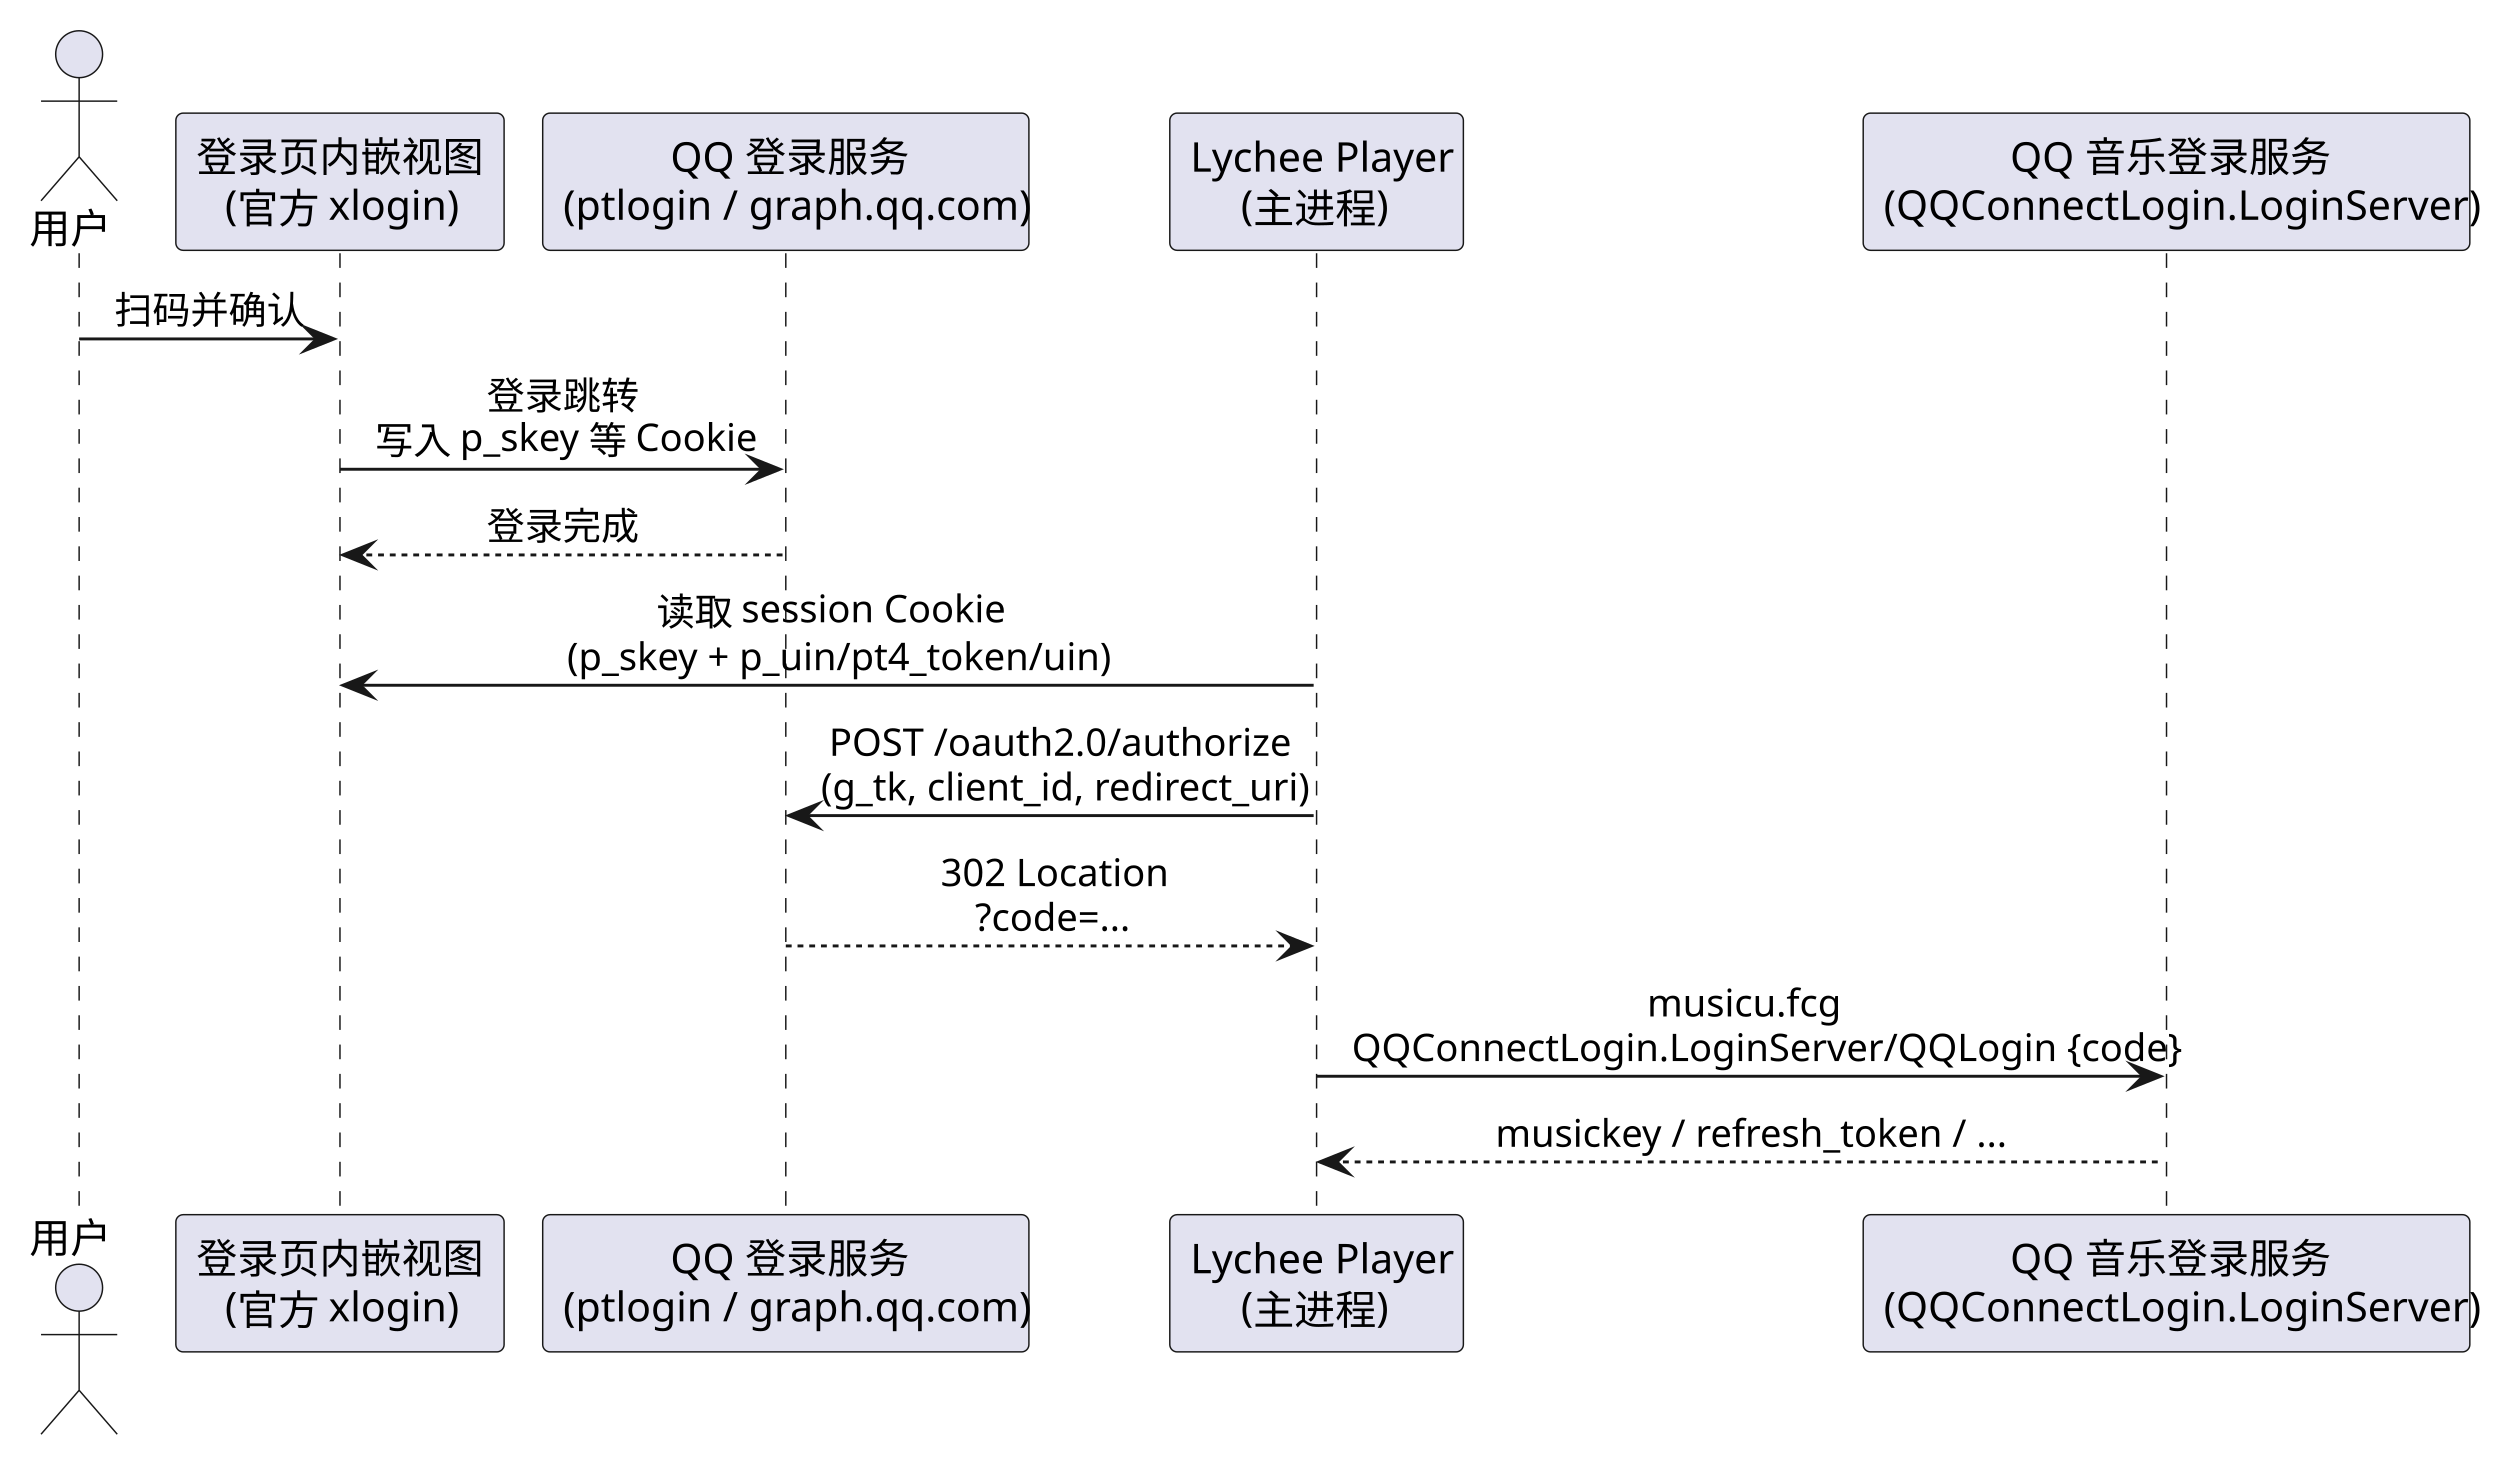
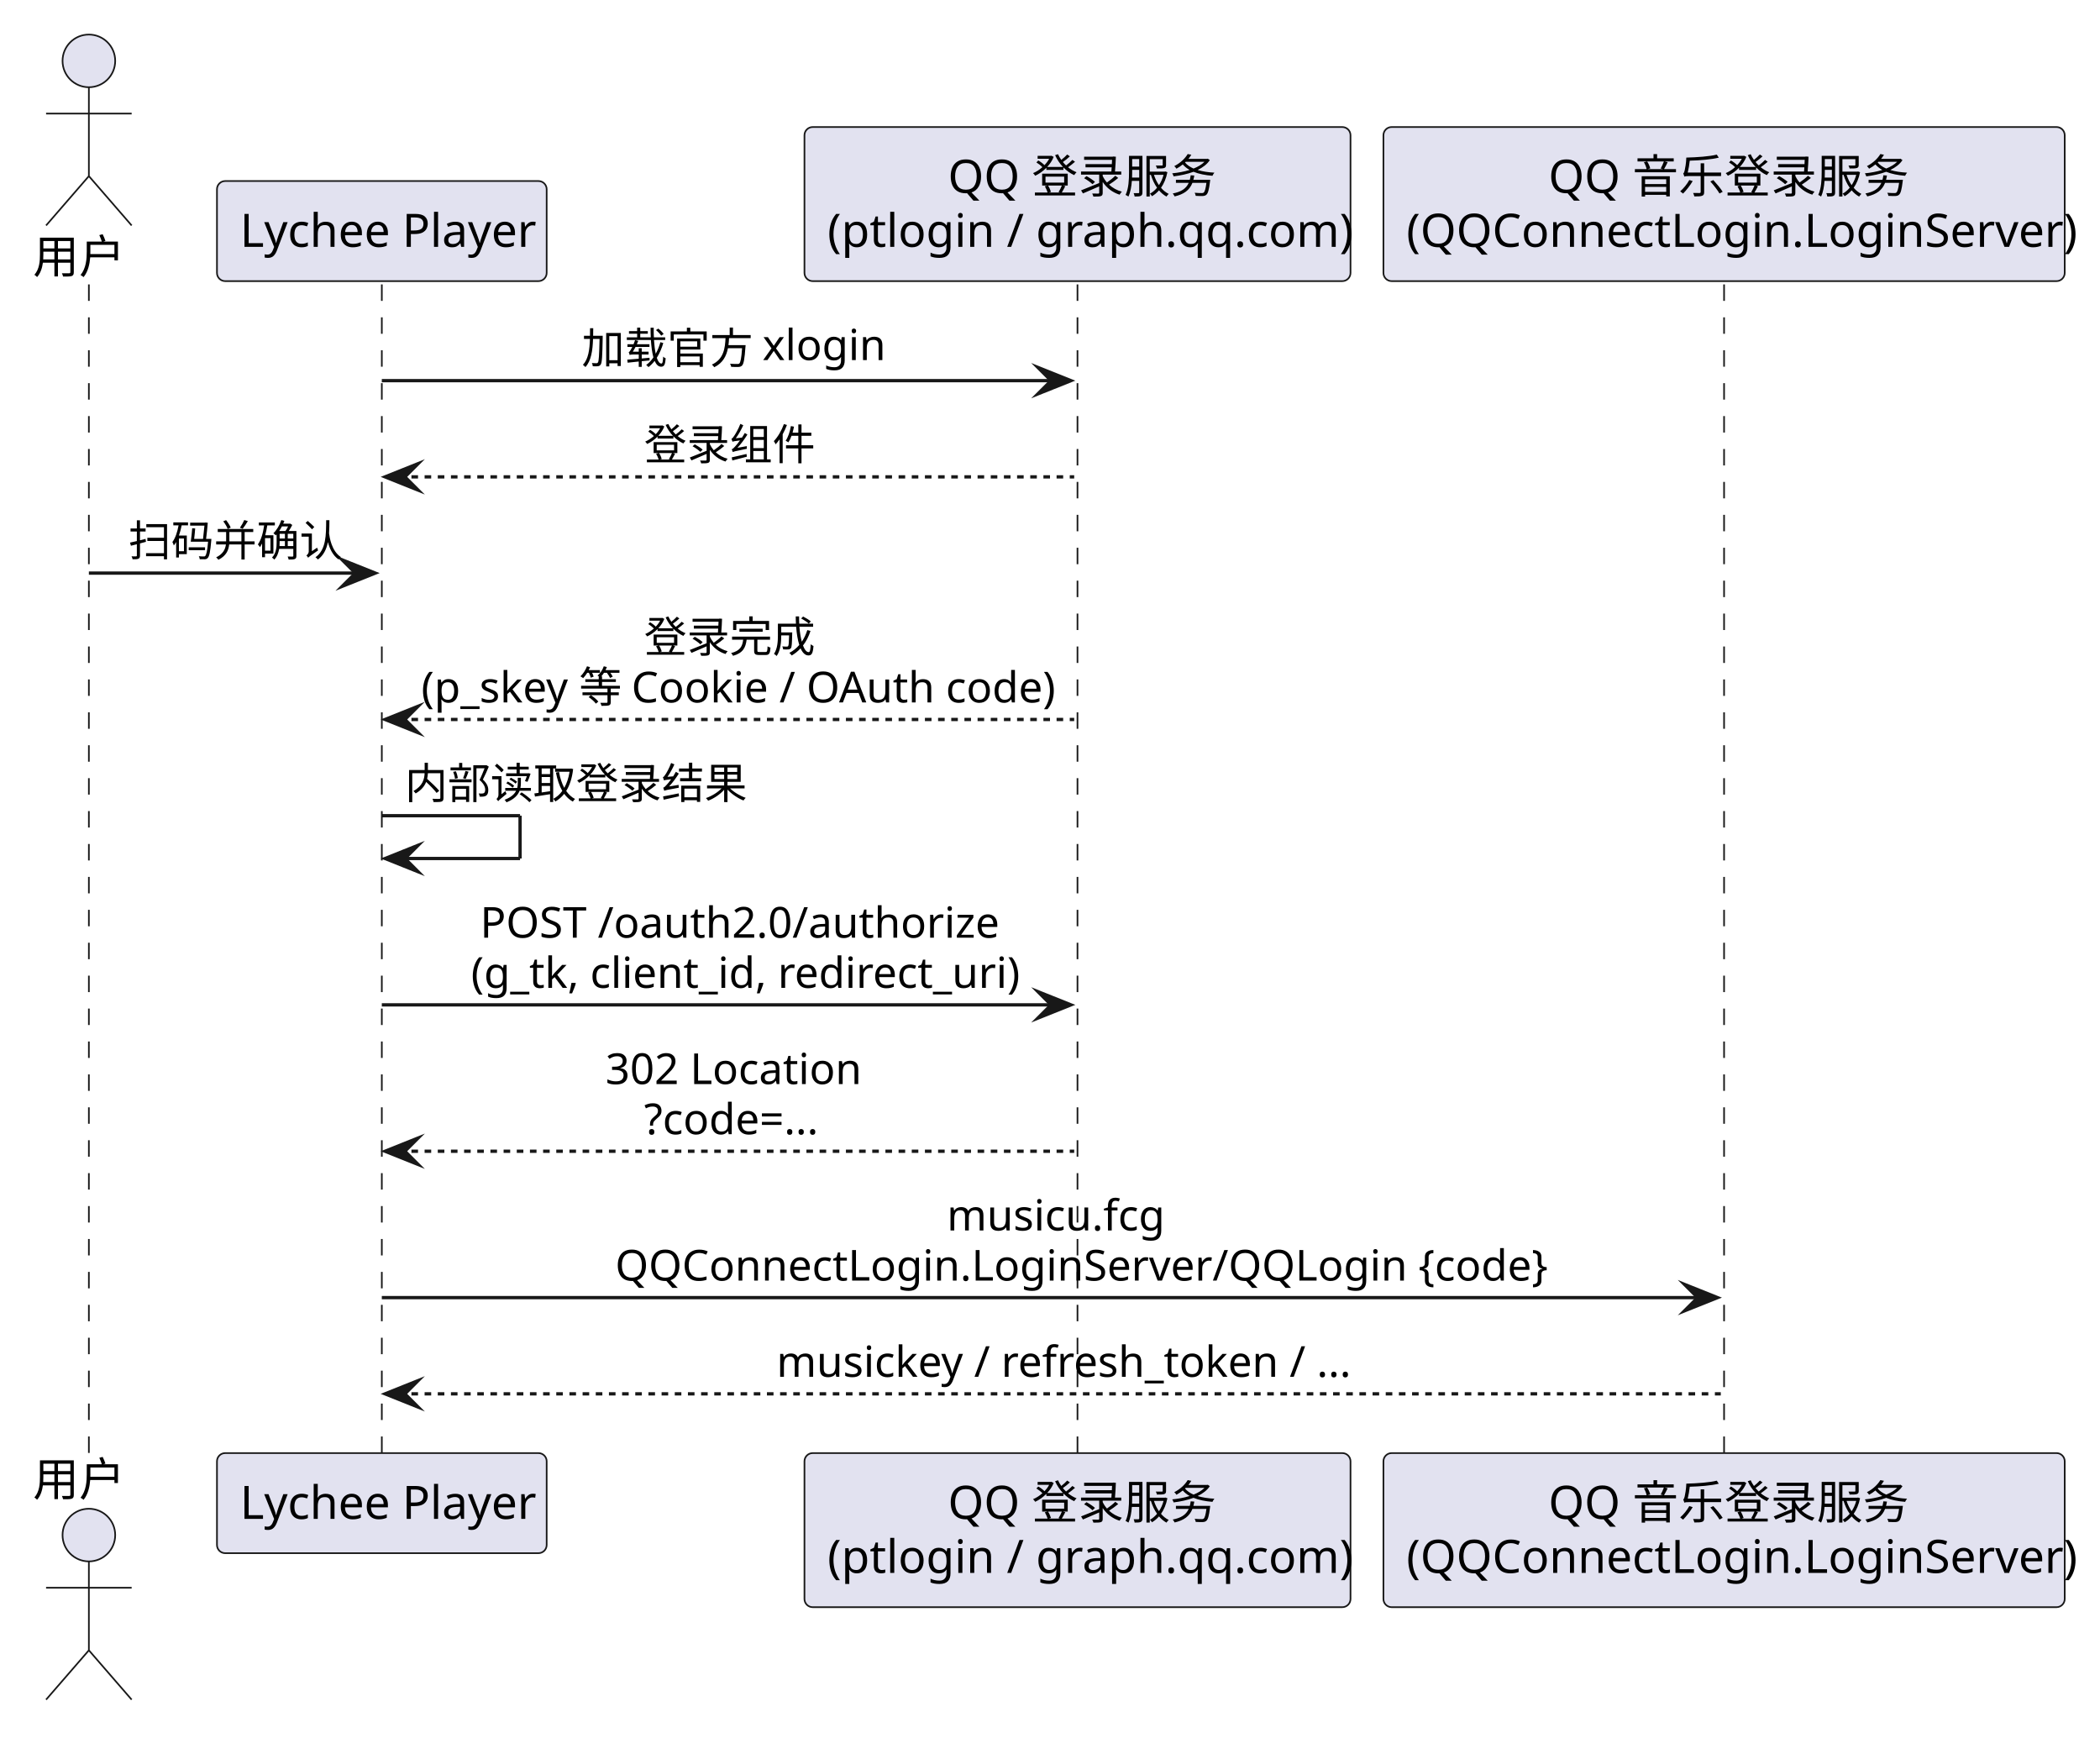
- <svg xmlns="http://www.w3.org/2000/svg" version="1.1" data-diagram-type="SEQUENCE" style="width:853px;height:501px;background:#FFFFFF;" width="853px" height="501px" viewBox="0 0 853 501" zoomAndPan="magnify" preserveAspectRatio="none" contentStyleType="text/css">
+ <svg xmlns="http://www.w3.org/2000/svg" version="1.1" data-diagram-type="SEQUENCE" style="width:638px;height:528px;background:#FFFFFF;" width="638px" height="528px" viewBox="0 0 638 528" zoomAndPan="magnify" preserveAspectRatio="none" contentStyleType="text/css">
  <defs />
  <g font-family="sans-serif" lengthAdjust="spacing">
    <g>
-       <rect x="23.5" y="86.406" width="8" height="328.047" fill="#000" fill-opacity="0" />
-       <line x1="27" y1="86.406" x2="27" y2="414.453" style="stroke:#181818;stroke-width:0.5;stroke-dasharray:5,5;" />
+       <rect x="23.5" y="86.406" width="8" height="355.047" fill="#000" fill-opacity="0" />
+       <line x1="27" y1="86.406" x2="27" y2="441.453" style="stroke:#181818;stroke-width:0.5;stroke-dasharray:5,5;" />
    </g>
    <g>
-       <rect x="112.5" y="86.406" width="8" height="328.047" fill="#000" fill-opacity="0" />
-       <line x1="116" y1="86.406" x2="116" y2="414.453" style="stroke:#181818;stroke-width:0.5;stroke-dasharray:5,5;" />
+       <rect x="112.5" y="86.406" width="8" height="355.047" fill="#000" fill-opacity="0" />
+       <line x1="116" y1="86.406" x2="116" y2="441.453" style="stroke:#181818;stroke-width:0.5;stroke-dasharray:5,5;" />
    </g>
    <g>
-       <rect x="264.615" y="86.406" width="8" height="328.047" fill="#000" fill-opacity="0" />
-       <line x1="268.115" y1="86.406" x2="268.115" y2="414.453" style="stroke:#181818;stroke-width:0.5;stroke-dasharray:5,5;" />
+       <rect x="323.851" y="86.406" width="8" height="355.047" fill="#000" fill-opacity="0" />
+       <line x1="327.351" y1="86.406" x2="327.351" y2="441.453" style="stroke:#181818;stroke-width:0.5;stroke-dasharray:5,5;" />
    </g>
    <g>
-       <rect x="445.719" y="86.406" width="8" height="328.047" fill="#000" fill-opacity="0" />
-       <line x1="449.219" y1="86.406" x2="449.219" y2="414.453" style="stroke:#181818;stroke-width:0.5;stroke-dasharray:5,5;" />
-     </g>
-     <g>
-       <rect x="735.718" y="86.406" width="8" height="328.047" fill="#000" fill-opacity="0" />
-       <line x1="739.218" y1="86.406" x2="739.218" y2="414.453" style="stroke:#181818;stroke-width:0.5;stroke-dasharray:5,5;" />
+       <rect x="520.291" y="86.406" width="8" height="355.047" fill="#000" fill-opacity="0" />
+       <line x1="523.791" y1="86.406" x2="523.791" y2="441.453" style="stroke:#181818;stroke-width:0.5;stroke-dasharray:5,5;" />
    </g>
    <text x="10" y="82.988" fill="#000" font-size="14" textLength="28">用户</text>
    <ellipse cx="27" cy="18.5" rx="8" ry="8" fill="#E2E2F0" style="stroke:#181818;stroke-width:0.5;" />
    <path d="M27,26.5 L27,53.5 M14,34.5 L40,34.5 M27,53.5 L14,68.5 M27,53.5 L40,68.5" style="stroke:#181818;stroke-width:0.5;" fill="none" />
-     <rect x="60" y="38.594" width="112" height="46.813" fill="#E2E2F0" style="stroke:#181818;stroke-width:0.5;" rx="2.5" ry="2.5" />
-     <text x="67" y="58.582" fill="#000" font-size="14" textLength="98">登录页内嵌视图</text>
-     <text x="76.765" y="74.988" fill="#000" font-size="14" textLength="78.47">(官方 xlogin)</text>
-     <rect x="185.168" y="38.594" width="165.895" height="46.813" fill="#E2E2F0" style="stroke:#181818;stroke-width:0.5;" rx="2.5" ry="2.5" />
-     <text x="228.747" y="58.582" fill="#000" font-size="14" textLength="78.736">QQ 登录服务</text>
-     <text x="192.168" y="74.988" fill="#000" font-size="14" textLength="151.895">(ptlogin / graph.qq.com)</text>
-     <rect x="399.136" y="38.594" width="100.167" height="46.813" fill="#E2E2F0" style="stroke:#181818;stroke-width:0.5;" rx="2.5" ry="2.5" />
-     <text x="406.136" y="58.582" fill="#000" font-size="14" textLength="86.167">Lychee Player</text>
-     <text x="423.386" y="74.988" fill="#000" font-size="14" textLength="51.666">(主进程)</text>
-     <rect x="635.725" y="38.594" width="206.985" height="46.813" fill="#E2E2F0" style="stroke:#181818;stroke-width:0.5;" rx="2.5" ry="2.5" />
-     <text x="685.85" y="58.582" fill="#000" font-size="14" textLength="106.736">QQ 音乐登录服务</text>
-     <text x="642.725" y="74.988" fill="#000" font-size="14" textLength="192.985">(QQConnectLogin.LoginServer)</text>
-     <text x="10" y="427.441" fill="#000" font-size="14" textLength="28">用户</text>
-     <ellipse cx="27" cy="439.359" rx="8" ry="8" fill="#E2E2F0" style="stroke:#181818;stroke-width:0.5;" />
-     <path d="M27,447.359 L27,474.359 M14,455.359 L40,455.359 M27,474.359 L14,489.359 M27,474.359 L40,489.359" style="stroke:#181818;stroke-width:0.5;" fill="none" />
-     <rect x="60" y="414.453" width="112" height="46.813" fill="#E2E2F0" style="stroke:#181818;stroke-width:0.5;" rx="2.5" ry="2.5" />
-     <text x="67" y="434.441" fill="#000" font-size="14" textLength="98">登录页内嵌视图</text>
-     <text x="76.765" y="450.848" fill="#000" font-size="14" textLength="78.47">(官方 xlogin)</text>
-     <rect x="185.168" y="414.453" width="165.895" height="46.813" fill="#E2E2F0" style="stroke:#181818;stroke-width:0.5;" rx="2.5" ry="2.5" />
-     <text x="228.747" y="434.441" fill="#000" font-size="14" textLength="78.736">QQ 登录服务</text>
-     <text x="192.168" y="450.848" fill="#000" font-size="14" textLength="151.895">(ptlogin / graph.qq.com)</text>
-     <rect x="399.136" y="414.453" width="100.167" height="46.813" fill="#E2E2F0" style="stroke:#181818;stroke-width:0.5;" rx="2.5" ry="2.5" />
-     <text x="406.136" y="434.441" fill="#000" font-size="14" textLength="86.167">Lychee Player</text>
-     <text x="423.386" y="450.848" fill="#000" font-size="14" textLength="51.666">(主进程)</text>
-     <rect x="635.725" y="414.453" width="206.985" height="46.813" fill="#E2E2F0" style="stroke:#181818;stroke-width:0.5;" rx="2.5" ry="2.5" />
-     <text x="685.85" y="434.441" fill="#000" font-size="14" textLength="106.736">QQ 音乐登录服务</text>
-     <text x="642.725" y="450.848" fill="#000" font-size="14" textLength="192.985">(QQConnectLogin.LoginServer)</text>
-     <polygon points="104,111.641,114,115.641,104,119.641,108,115.641" fill="#181818" style="stroke:#181818;stroke-width:1;stroke-linejoin:miter;stroke-miterlimit:10;" />
-     <line x1="27" y1="115.641" x2="110" y2="115.641" style="stroke:#181818;stroke-width:1;" />
-     <text x="39" y="110.467" fill="#000" font-size="13" textLength="65">扫码并确认</text>
-     <polygon points="256.115,156.109,266.115,160.109,256.115,164.109,260.115,160.109" fill="#181818" style="stroke:#181818;stroke-width:1;stroke-linejoin:miter;stroke-miterlimit:10;" />
-     <line x1="116" y1="160.109" x2="262.115" y2="160.109" style="stroke:#181818;stroke-width:1;" />
-     <text x="166.057" y="139.701" fill="#000" font-size="13" textLength="52">登录跳转</text>
-     <text x="128" y="154.936" fill="#000" font-size="13" textLength="128.115">写入 p_skey 等 Cookie</text>
-     <polygon points="127,185.344,117,189.344,127,193.344,123,189.344" fill="#181818" style="stroke:#181818;stroke-width:1;stroke-linejoin:miter;stroke-miterlimit:10;" />
-     <line x1="121" y1="189.344" x2="267.115" y2="189.344" style="stroke:#181818;stroke-width:1;stroke-dasharray:2,2;" />
-     <text x="166.057" y="184.17" fill="#000" font-size="13" textLength="52">登录完成</text>
-     <polygon points="127,229.813,117,233.813,127,237.813,123,233.813" fill="#181818" style="stroke:#181818;stroke-width:1;stroke-linejoin:miter;stroke-miterlimit:10;" />
-     <line x1="121" y1="233.813" x2="448.219" y2="233.813" style="stroke:#181818;stroke-width:1;" />
-     <text x="224.03" y="213.404" fill="#000" font-size="13" textLength="117.159">读取 session Cookie</text>
-     <text x="193.476" y="228.639" fill="#000" font-size="13" textLength="178.268">(p_skey + p_uin/pt4_token/uin)</text>
-     <polygon points="279.115,274.281,269.115,278.281,279.115,282.281,275.115,278.281" fill="#181818" style="stroke:#181818;stroke-width:1;stroke-linejoin:miter;stroke-miterlimit:10;" />
-     <line x1="273.115" y1="278.281" x2="448.219" y2="278.281" style="stroke:#181818;stroke-width:1;" />
-     <text x="282.841" y="257.873" fill="#000" font-size="13" textLength="151.652">POST /oauth2.0/authorize</text>
-     <text x="280.115" y="273.107" fill="#000" font-size="13" textLength="157.104">(g_tk, client_id, redirect_uri)</text>
-     <polygon points="437.219,318.75,447.219,322.75,437.219,326.75,441.219,322.75" fill="#181818" style="stroke:#181818;stroke-width:1;stroke-linejoin:miter;stroke-miterlimit:10;" />
-     <line x1="268.115" y1="322.75" x2="443.219" y2="322.75" style="stroke:#181818;stroke-width:1;stroke-dasharray:2,2;" />
-     <text x="320.946" y="302.342" fill="#000" font-size="13" textLength="75.442">302 Location</text>
-     <text x="332.664" y="317.576" fill="#000" font-size="13" textLength="52.006">?code=...</text>
-     <polygon points="727.218,363.219,737.218,367.219,727.218,371.219,731.218,367.219" fill="#181818" style="stroke:#181818;stroke-width:1;stroke-linejoin:miter;stroke-miterlimit:10;" />
-     <line x1="449.219" y1="367.219" x2="733.218" y2="367.219" style="stroke:#181818;stroke-width:1;" />
-     <text x="561.988" y="346.811" fill="#000" font-size="13" textLength="64.46">musicu.fcg</text>
-     <text x="461.219" y="362.045" fill="#000" font-size="13" textLength="265.999">QQConnectLogin.LoginServer/QQLogin {code}</text>
-     <polygon points="460.219,392.453,450.219,396.453,460.219,400.453,456.219,396.453" fill="#181818" style="stroke:#181818;stroke-width:1;stroke-linejoin:miter;stroke-miterlimit:10;" />
-     <line x1="454.219" y1="396.453" x2="738.218" y2="396.453" style="stroke:#181818;stroke-width:1;stroke-dasharray:2,2;" />
-     <text x="510.236" y="391.279" fill="#000" font-size="13" textLength="167.965">musickey / refresh_token / ...</text>
+     <rect x="65.917" y="55" width="100.167" height="30.406" fill="#E2E2F0" style="stroke:#181818;stroke-width:0.5;" rx="2.5" ry="2.5" />
+     <text x="72.917" y="74.988" fill="#000" font-size="14" textLength="86.167">Lychee Player</text>
+     <rect x="244.404" y="38.594" width="165.895" height="46.813" fill="#E2E2F0" style="stroke:#181818;stroke-width:0.5;" rx="2.5" ry="2.5" />
+     <text x="287.983" y="58.582" fill="#000" font-size="14" textLength="78.736">QQ 登录服务</text>
+     <text x="251.404" y="74.988" fill="#000" font-size="14" textLength="151.895">(ptlogin / graph.qq.com)</text>
+     <rect x="420.298" y="38.594" width="206.985" height="46.813" fill="#E2E2F0" style="stroke:#181818;stroke-width:0.5;" rx="2.5" ry="2.5" />
+     <text x="470.423" y="58.582" fill="#000" font-size="14" textLength="106.736">QQ 音乐登录服务</text>
+     <text x="427.298" y="74.988" fill="#000" font-size="14" textLength="192.985">(QQConnectLogin.LoginServer)</text>
+     <text x="10" y="454.441" fill="#000" font-size="14" textLength="28">用户</text>
+     <ellipse cx="27" cy="466.359" rx="8" ry="8" fill="#E2E2F0" style="stroke:#181818;stroke-width:0.5;" />
+     <path d="M27,474.359 L27,501.359 M14,482.359 L40,482.359 M27,501.359 L14,516.359 M27,501.359 L40,516.359" style="stroke:#181818;stroke-width:0.5;" fill="none" />
+     <rect x="65.917" y="441.453" width="100.167" height="30.406" fill="#E2E2F0" style="stroke:#181818;stroke-width:0.5;" rx="2.5" ry="2.5" />
+     <text x="72.917" y="461.441" fill="#000" font-size="14" textLength="86.167">Lychee Player</text>
+     <rect x="244.404" y="441.453" width="165.895" height="46.813" fill="#E2E2F0" style="stroke:#181818;stroke-width:0.5;" rx="2.5" ry="2.5" />
+     <text x="287.983" y="461.441" fill="#000" font-size="14" textLength="78.736">QQ 登录服务</text>
+     <text x="251.404" y="477.848" fill="#000" font-size="14" textLength="151.895">(ptlogin / graph.qq.com)</text>
+     <rect x="420.298" y="441.453" width="206.985" height="46.813" fill="#E2E2F0" style="stroke:#181818;stroke-width:0.5;" rx="2.5" ry="2.5" />
+     <text x="470.423" y="461.441" fill="#000" font-size="14" textLength="106.736">QQ 音乐登录服务</text>
+     <text x="427.298" y="477.848" fill="#000" font-size="14" textLength="192.985">(QQConnectLogin.LoginServer)</text>
+     <polygon points="315.351,111.641,325.351,115.641,315.351,119.641,319.351,115.641" fill="#181818" style="stroke:#181818;stroke-width:1;stroke-linejoin:miter;stroke-miterlimit:10;" />
+     <line x1="116" y1="115.641" x2="321.351" y2="115.641" style="stroke:#181818;stroke-width:1;" />
+     <text x="176.731" y="110.467" fill="#000" font-size="13" textLength="89.889">加载官方 xlogin</text>
+     <polygon points="127,140.875,117,144.875,127,148.875,123,144.875" fill="#181818" style="stroke:#181818;stroke-width:1;stroke-linejoin:miter;stroke-miterlimit:10;" />
+     <line x1="121" y1="144.875" x2="326.351" y2="144.875" style="stroke:#181818;stroke-width:1;stroke-dasharray:2,2;" />
+     <text x="195.676" y="139.701" fill="#000" font-size="13" textLength="52">登录组件</text>
+     <polygon points="104,170.109,114,174.109,104,178.109,108,174.109" fill="#181818" style="stroke:#181818;stroke-width:1;stroke-linejoin:miter;stroke-miterlimit:10;" />
+     <line x1="27" y1="174.109" x2="110" y2="174.109" style="stroke:#181818;stroke-width:1;" />
+     <text x="39" y="168.936" fill="#000" font-size="13" textLength="65">扫码并确认</text>
+     <polygon points="127,214.578,117,218.578,127,222.578,123,218.578" fill="#181818" style="stroke:#181818;stroke-width:1;stroke-linejoin:miter;stroke-miterlimit:10;" />
+     <line x1="121" y1="218.578" x2="326.351" y2="218.578" style="stroke:#181818;stroke-width:1;stroke-dasharray:2,2;" />
+     <text x="195.676" y="198.17" fill="#000" font-size="13" textLength="52">登录完成</text>
+     <text x="128" y="213.404" fill="#000" font-size="13" textLength="187.351">(p_skey 等 Cookie / OAuth code)</text>
+     <line x1="116" y1="247.813" x2="158" y2="247.813" style="stroke:#181818;stroke-width:1;" />
+     <line x1="158" y1="247.813" x2="158" y2="260.813" style="stroke:#181818;stroke-width:1;" />
+     <line x1="117" y1="260.813" x2="158" y2="260.813" style="stroke:#181818;stroke-width:1;" />
+     <polygon points="127,256.813,117,260.813,127,264.813,123,260.813" fill="#181818" style="stroke:#181818;stroke-width:1;stroke-linejoin:miter;stroke-miterlimit:10;" />
+     <text x="123" y="242.639" fill="#000" font-size="13" textLength="104">内部读取登录结果</text>
+     <polygon points="315.351,301.281,325.351,305.281,315.351,309.281,319.351,305.281" fill="#181818" style="stroke:#181818;stroke-width:1;stroke-linejoin:miter;stroke-miterlimit:10;" />
+     <line x1="116" y1="305.281" x2="321.351" y2="305.281" style="stroke:#181818;stroke-width:1;" />
+     <text x="145.85" y="284.873" fill="#000" font-size="13" textLength="151.652">POST /oauth2.0/authorize</text>
+     <text x="143.123" y="300.107" fill="#000" font-size="13" textLength="157.104">(g_tk, client_id, redirect_uri)</text>
+     <polygon points="127,345.75,117,349.75,127,353.75,123,349.75" fill="#181818" style="stroke:#181818;stroke-width:1;stroke-linejoin:miter;stroke-miterlimit:10;" />
+     <line x1="121" y1="349.75" x2="326.351" y2="349.75" style="stroke:#181818;stroke-width:1;stroke-dasharray:2,2;" />
+     <text x="183.955" y="329.342" fill="#000" font-size="13" textLength="75.442">302 Location</text>
+     <text x="195.672" y="344.576" fill="#000" font-size="13" textLength="52.006">?code=...</text>
+     <polygon points="511.791,390.219,521.791,394.219,511.791,398.219,515.791,394.219" fill="#181818" style="stroke:#181818;stroke-width:1;stroke-linejoin:miter;stroke-miterlimit:10;" />
+     <line x1="116" y1="394.219" x2="517.791" y2="394.219" style="stroke:#181818;stroke-width:1;" />
+     <text x="287.665" y="373.811" fill="#000" font-size="13" textLength="64.46">musicu.fcg</text>
+     <text x="186.896" y="389.045" fill="#000" font-size="13" textLength="265.999">QQConnectLogin.LoginServer/QQLogin {code}</text>
+     <polygon points="127,419.453,117,423.453,127,427.453,123,423.453" fill="#181818" style="stroke:#181818;stroke-width:1;stroke-linejoin:miter;stroke-miterlimit:10;" />
+     <line x1="121" y1="423.453" x2="522.791" y2="423.453" style="stroke:#181818;stroke-width:1;stroke-dasharray:2,2;" />
+     <text x="235.913" y="418.279" fill="#000" font-size="13" textLength="167.965">musickey / refresh_token / ...</text>
  </g>
</svg>
